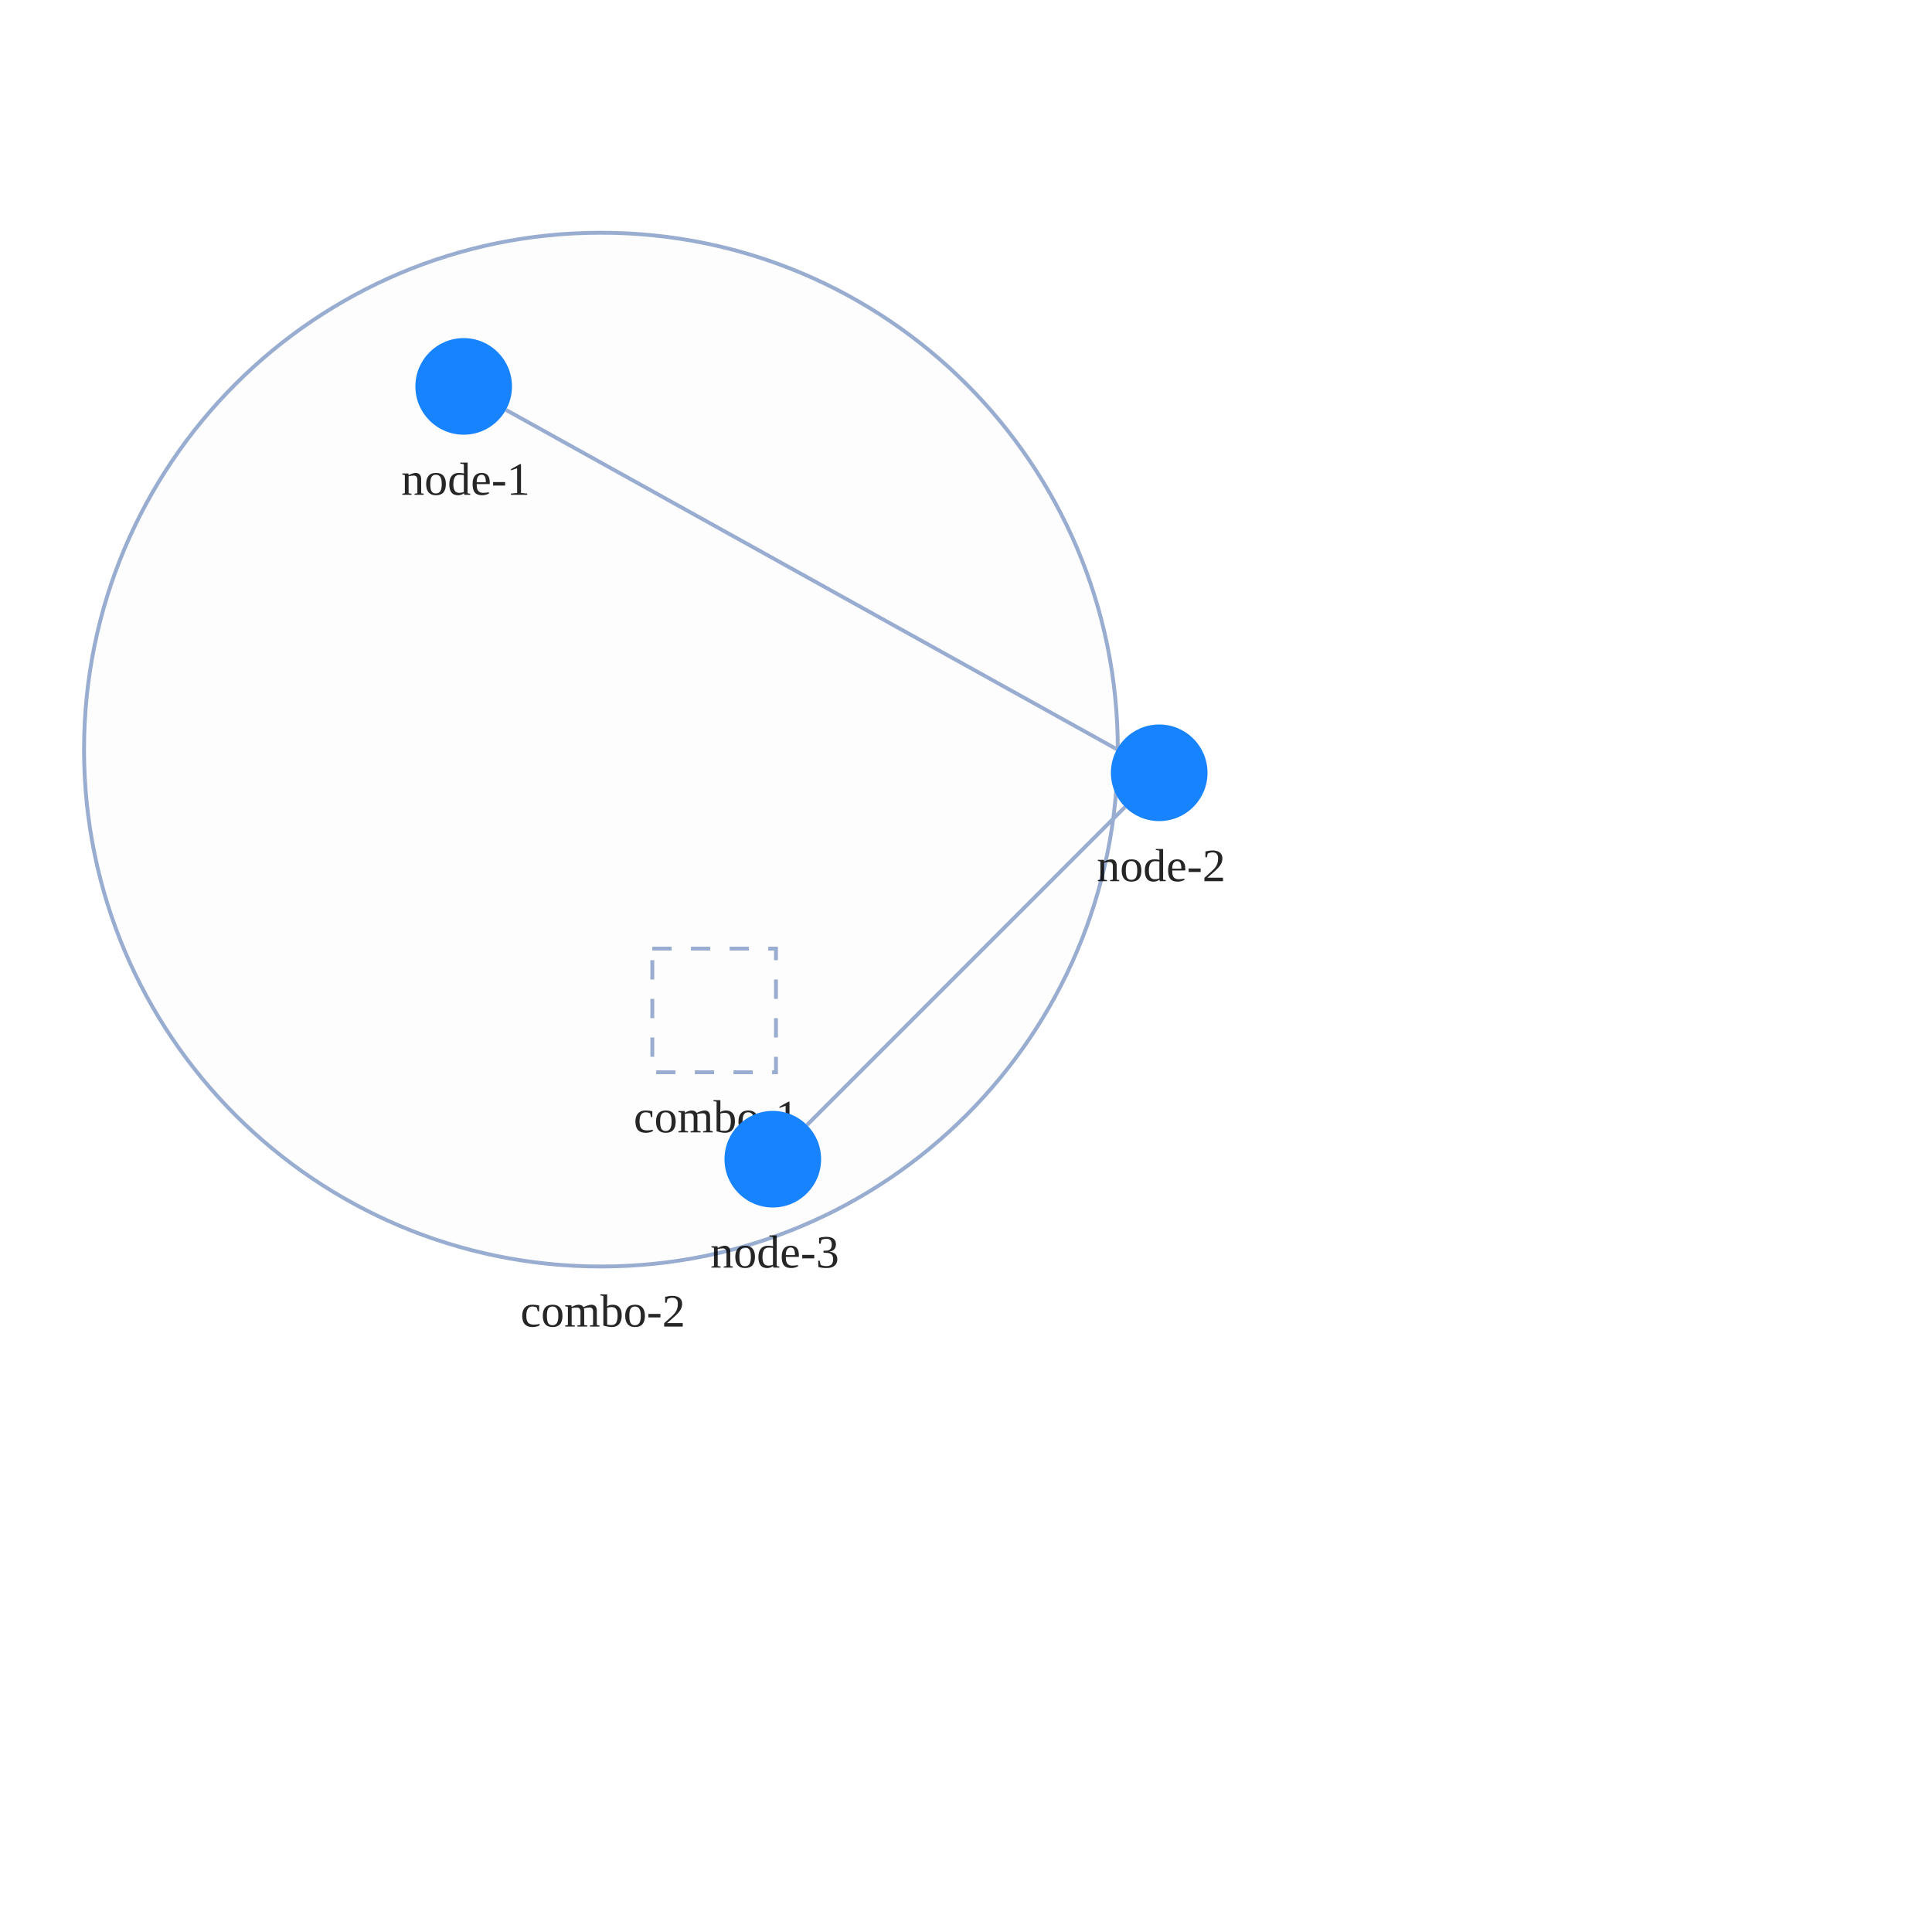
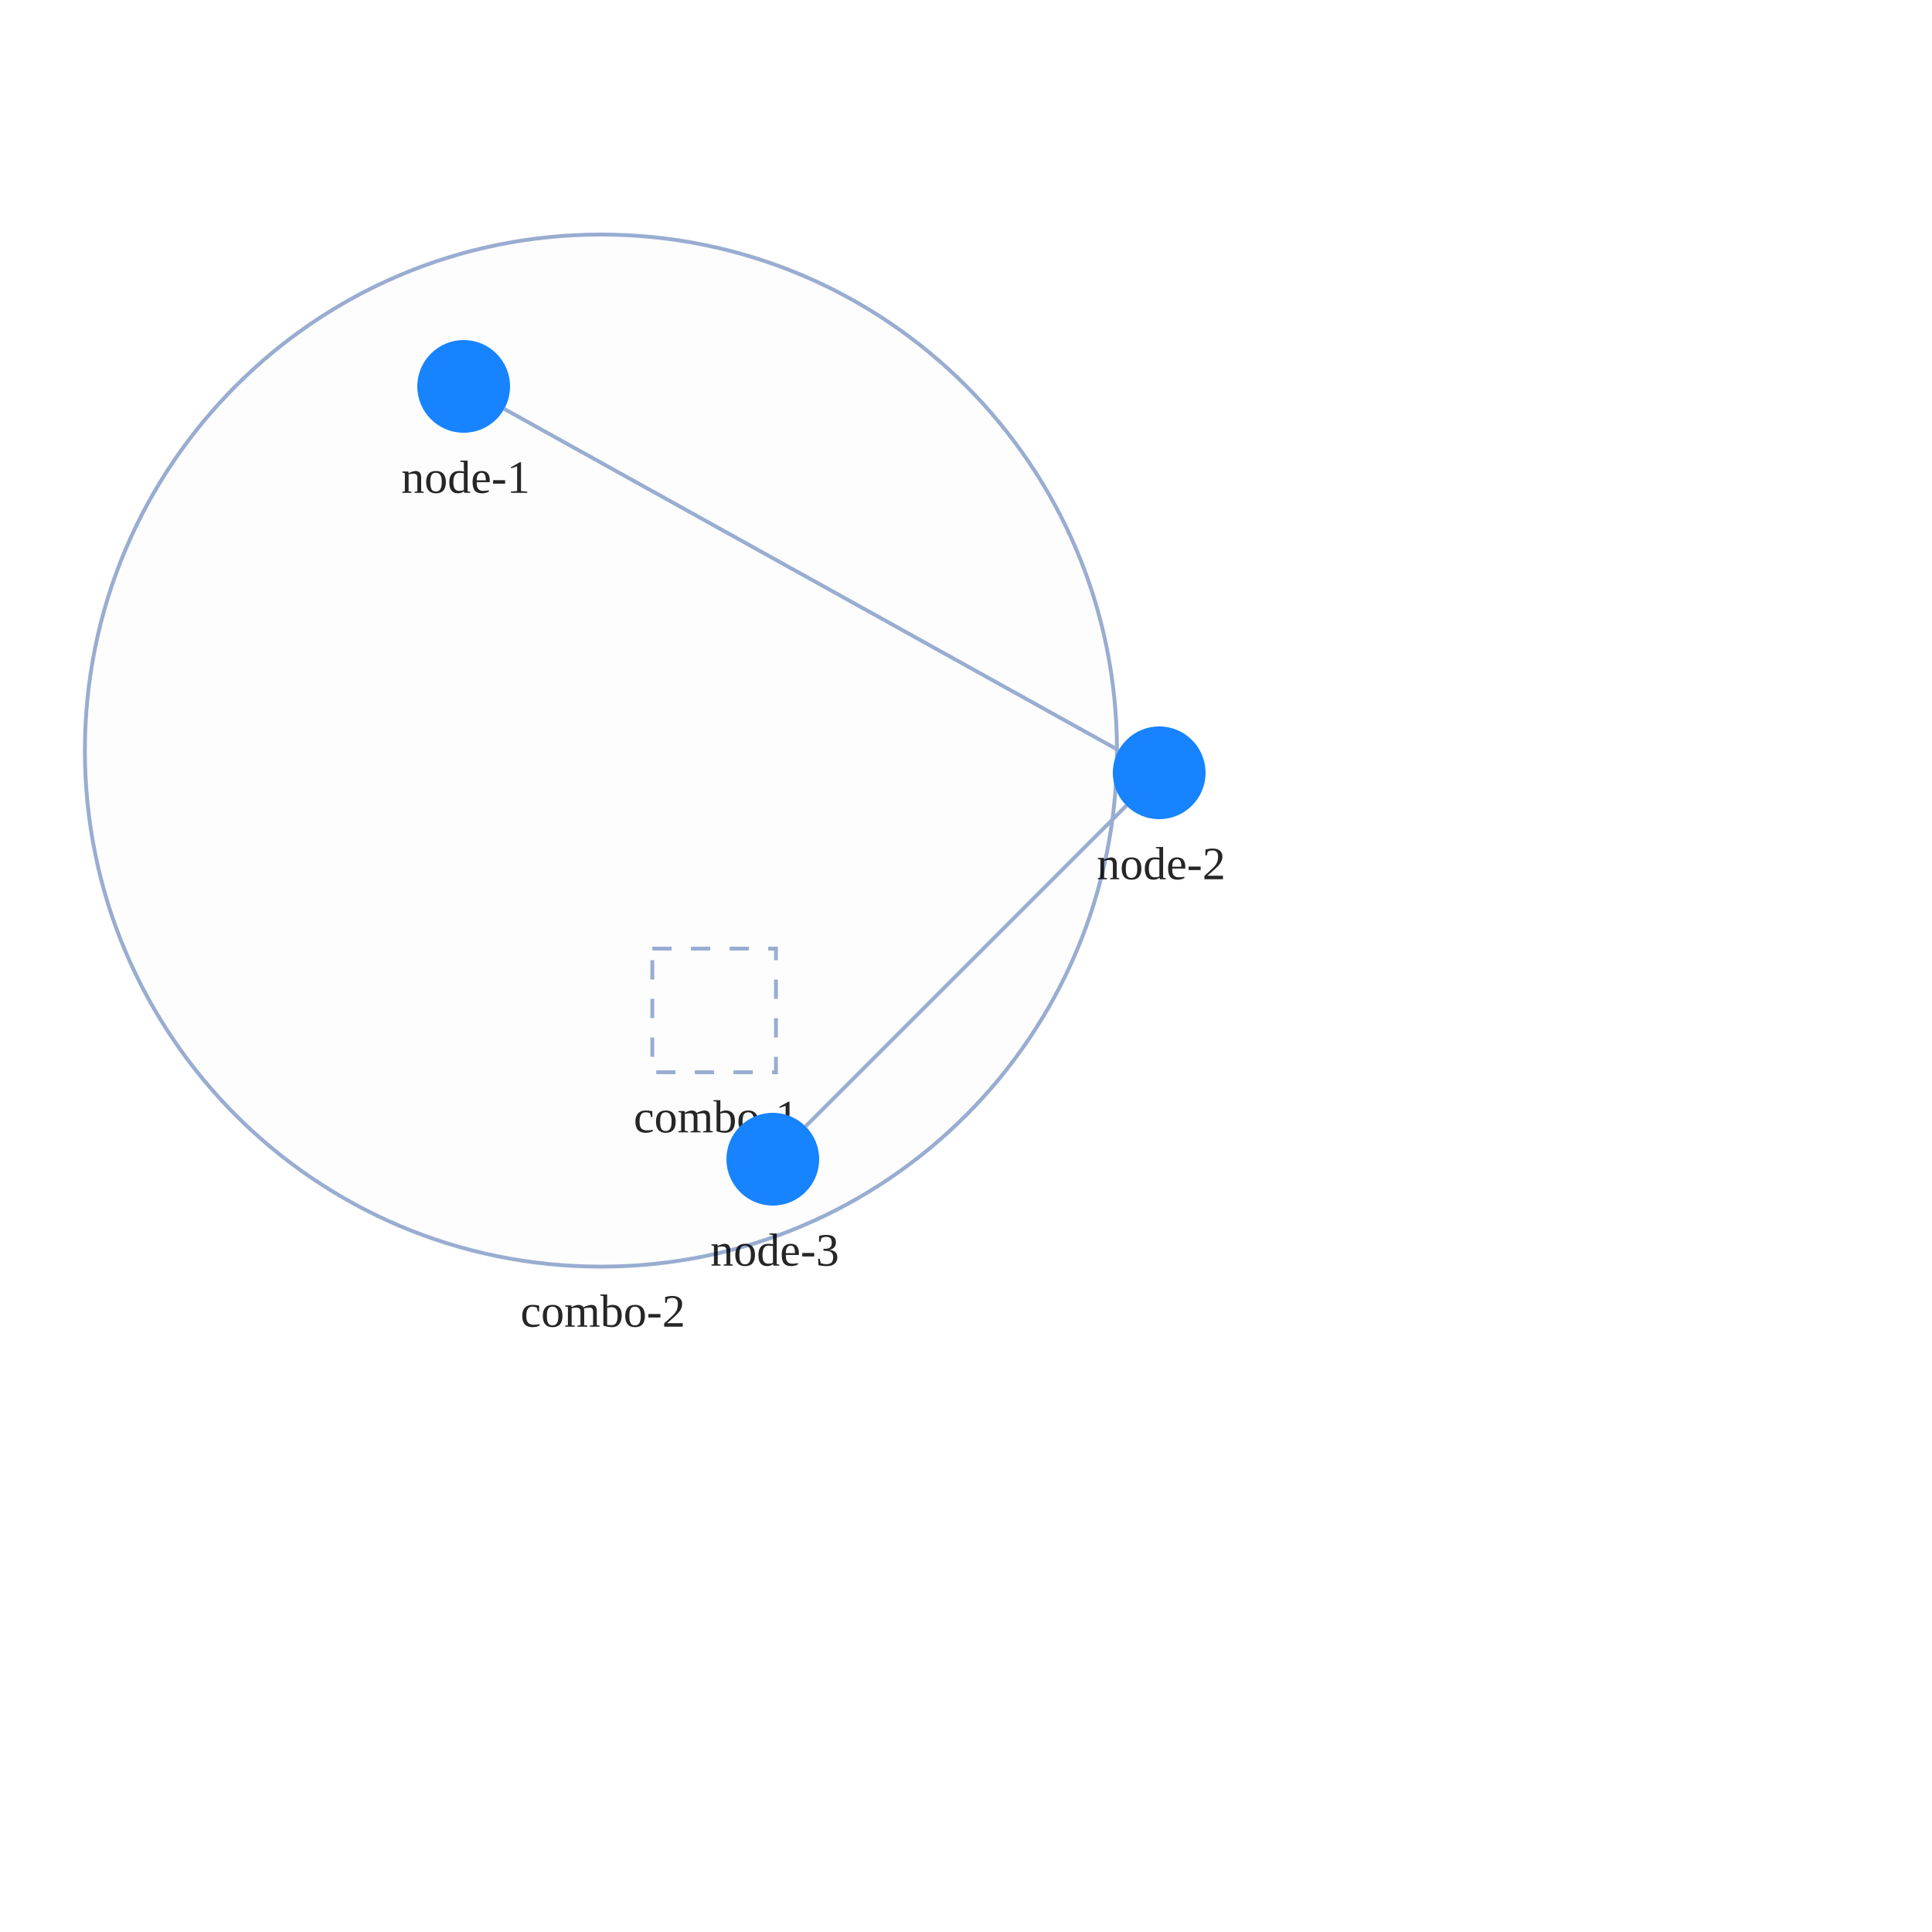
<svg xmlns="http://www.w3.org/2000/svg" width="500" height="500" style="background: transparent; position: absolute; outline: none;" color-interpolation-filters="sRGB" tabindex="1">
  <defs />
  <g id="g-svg-camera" transform="matrix(1,0,0,1,0,0)">
    <g id="g-root" fill="none" transform="matrix(1,0,0,1,0,0)">
      <g id="g-svg-7" fill="none" transform="matrix(1,0,0,1,0,0)">
-         <g id="combo-2" fill="none" transform="matrix(1,0,0,1,155.52,194)">
+         <g id="combo-2" fill="none" transform="matrix(1,0,0,1,155.52,194.25)">
          <g transform="matrix(1,0,0,1,0,0)">
-             <circle id="key" fill="rgba(253,253,253,1)" transform="translate(-133.7684,-133.7684)" cx="133.768" cy="133.768" stroke-dasharray="0,0" stroke-width="1" stroke="rgba(153,173,209,1)" r="133.768" />
+             <circle id="key" fill="rgba(253,253,253,1)" transform="translate(-133.5508,-133.5508)" cx="133.551" cy="133.551" stroke-dasharray="0,0" stroke-width="1" stroke="rgba(153,173,209,1)" r="133.551" />
          </g>
-           <g id="label" fill="none" transform="matrix(1,0,0,1,0,133.7684)">
+           <g id="label" fill="none" transform="matrix(1,0,0,1,0,133.5508)">
            <g transform="matrix(1,0,0,1,0,0)">
              <text id="text" fill="rgba(0,0,0,0.851)" dominant-baseline="central" paint-order="stroke" dx="0.5" dy="11.5px" font-size="12" text-anchor="middle">
                combo-2
              </text>
            </g>
          </g>
        </g>
        <g id="combo-1" fill="none" transform="matrix(1,0,0,1,184.82,261.5)">
          <g transform="matrix(1,0,0,1,0,0)">
            <path id="key" fill="rgba(253,253,253,1)" d="M 0,0 l 32,0 l 0,32 l-32 0 z" transform="translate(-16,-16)" stroke-dasharray="5,5" stroke-width="1" stroke="rgba(153,173,209,1)" width="32" height="32" />
          </g>
          <g id="label" fill="none" transform="matrix(1,0,0,1,0,16)">
            <g transform="matrix(1,0,0,1,0,0)">
              <text id="text" fill="rgba(0,0,0,0.851)" dominant-baseline="central" paint-order="stroke" dx="0.5" dy="11.5px" font-size="12" text-anchor="middle">
                combo-1
              </text>
            </g>
          </g>
        </g>
      </g>
      <g id="g-svg-6" fill="none" transform="matrix(1,0,0,1,0,0)">
        <g id="edge-1" fill="none" marker-start="false" marker-end="false" transform="matrix(1,0,0,1,0,0)">
          <g id="edge-1" fill="none" marker-start="false" marker-end="false" stroke="transparent" stroke-width="3" />
-           <g transform="matrix(1,0,0,1,130.927,106.0705)">
-             <path id="key" fill="none" d="M 0,0 L 158.146,87.859" stroke-width="1" stroke="rgba(153,173,209,1)" />
-             <path id="key" fill="none" d="M 0,0 L 158.146,87.859" stroke-width="3" stroke="transparent" />
+           <g transform="matrix(1,0,0,1,130.4899,105.8277)">
+             <path id="key" fill="none" d="M 0,0 L 159.02,88.345" stroke-width="1" stroke="rgba(153,173,209,1)" />
+             <path id="key" fill="none" d="M 0,0 L 159.02,88.345" stroke-width="3" stroke="transparent" />
          </g>
        </g>
        <g id="edge-2" fill="none" marker-start="false" marker-end="false" transform="matrix(1,0,0,1,0,0)">
          <g id="edge-2" fill="none" marker-start="false" marker-end="false" stroke="transparent" stroke-width="3" />
-           <g transform="matrix(1,0,0,1,208.8388,208.8388)">
-             <path id="key" fill="none" d="M 82.322,0 L 0,82.322" stroke-width="1" stroke="rgba(153,173,209,1)" />
-             <path id="key" fill="none" d="M 82.322,0 L 0,82.322" stroke-width="3" stroke="transparent" />
+           <g transform="matrix(1,0,0,1,208.4853,208.4853)">
+             <path id="key" fill="none" d="M 83.029,0 L 0,83.029" stroke-width="1" stroke="rgba(153,173,209,1)" />
+             <path id="key" fill="none" d="M 83.029,0 L 0,83.029" stroke-width="3" stroke="transparent" />
          </g>
        </g>
      </g>
      <g id="g-svg-5" fill="none" transform="matrix(1,0,0,1,0,0)">
        <g id="node-1" fill="none" transform="matrix(1,0,0,1,120,100)">
          <g transform="matrix(1,0,0,1,0,0)">
-             <circle id="key" fill="rgba(23,131,255,1)" transform="translate(-12.5,-12.5)" cx="12.5" cy="12.5" r="12.5" />
+             <circle id="key" fill="rgba(23,131,255,1)" transform="translate(-12,-12)" cx="12" cy="12" r="12" />
          </g>
-           <g id="label" fill="none" transform="matrix(1,0,0,1,0,12.5)">
+           <g id="label" fill="none" transform="matrix(1,0,0,1,0,12)">
            <g transform="matrix(1,0,0,1,0,0)">
              <text id="text" fill="rgba(0,0,0,0.851)" dominant-baseline="central" paint-order="stroke" dx="0.5" dy="11.5px" font-size="12" text-anchor="middle">
                node-1
              </text>
            </g>
          </g>
        </g>
        <g id="node-2" fill="none" transform="matrix(1,0,0,1,300,200)">
          <g transform="matrix(1,0,0,1,0,0)">
-             <circle id="key" fill="rgba(23,131,255,1)" transform="translate(-12.5,-12.5)" cx="12.5" cy="12.5" r="12.5" />
+             <circle id="key" fill="rgba(23,131,255,1)" transform="translate(-12,-12)" cx="12" cy="12" r="12" />
          </g>
-           <g id="label" fill="none" transform="matrix(1,0,0,1,0,12.5)">
+           <g id="label" fill="none" transform="matrix(1,0,0,1,0,12)">
            <g transform="matrix(1,0,0,1,0,0)">
              <text id="text" fill="rgba(0,0,0,0.851)" dominant-baseline="central" paint-order="stroke" dx="0.5" dy="11.5px" font-size="12" text-anchor="middle">
                node-2
              </text>
            </g>
          </g>
        </g>
        <g id="node-3" fill="none" transform="matrix(1,0,0,1,200,300)">
          <g transform="matrix(1,0,0,1,0,0)">
-             <circle id="key" fill="rgba(23,131,255,1)" transform="translate(-12.5,-12.5)" cx="12.5" cy="12.5" r="12.5" />
+             <circle id="key" fill="rgba(23,131,255,1)" transform="translate(-12,-12)" cx="12" cy="12" r="12" />
          </g>
-           <g id="label" fill="none" transform="matrix(1,0,0,1,0,12.5)">
+           <g id="label" fill="none" transform="matrix(1,0,0,1,0,12)">
            <g transform="matrix(1,0,0,1,0,0)">
              <text id="text" fill="rgba(0,0,0,0.851)" dominant-baseline="central" paint-order="stroke" dx="0.5" dy="11.5px" font-size="12" text-anchor="middle">
                node-3
              </text>
            </g>
          </g>
        </g>
      </g>
    </g>
  </g>
</svg>
